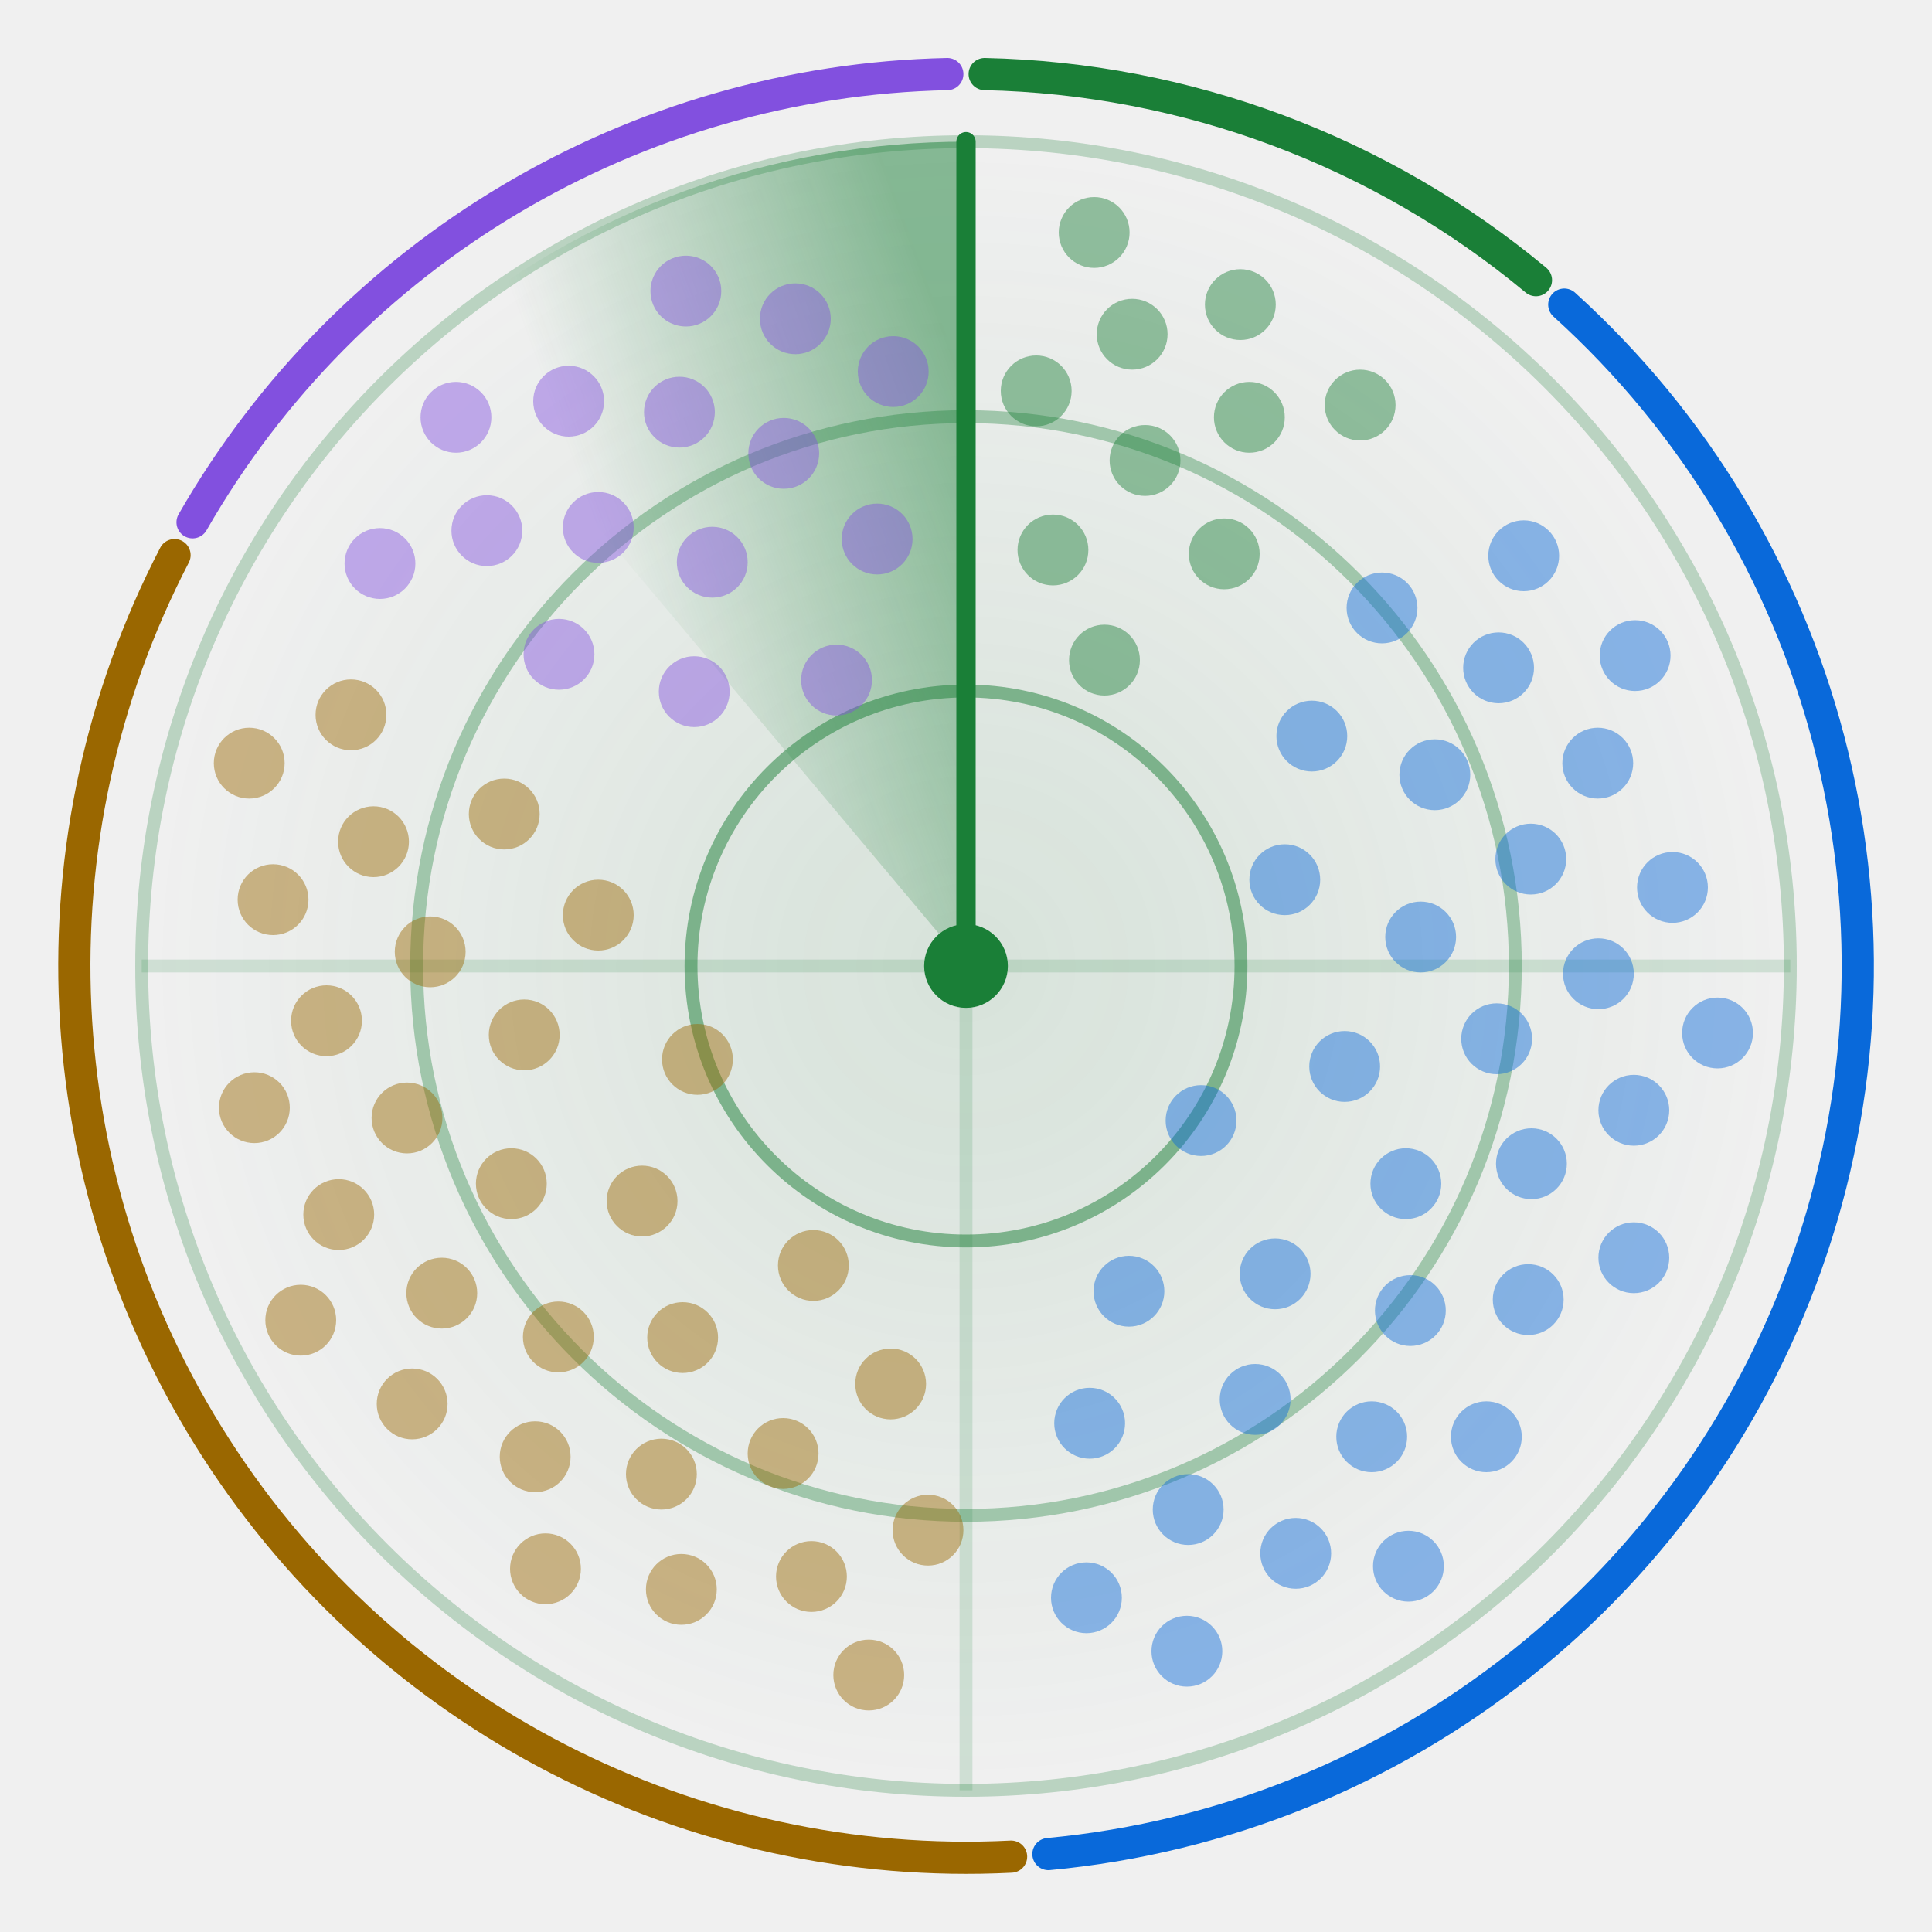
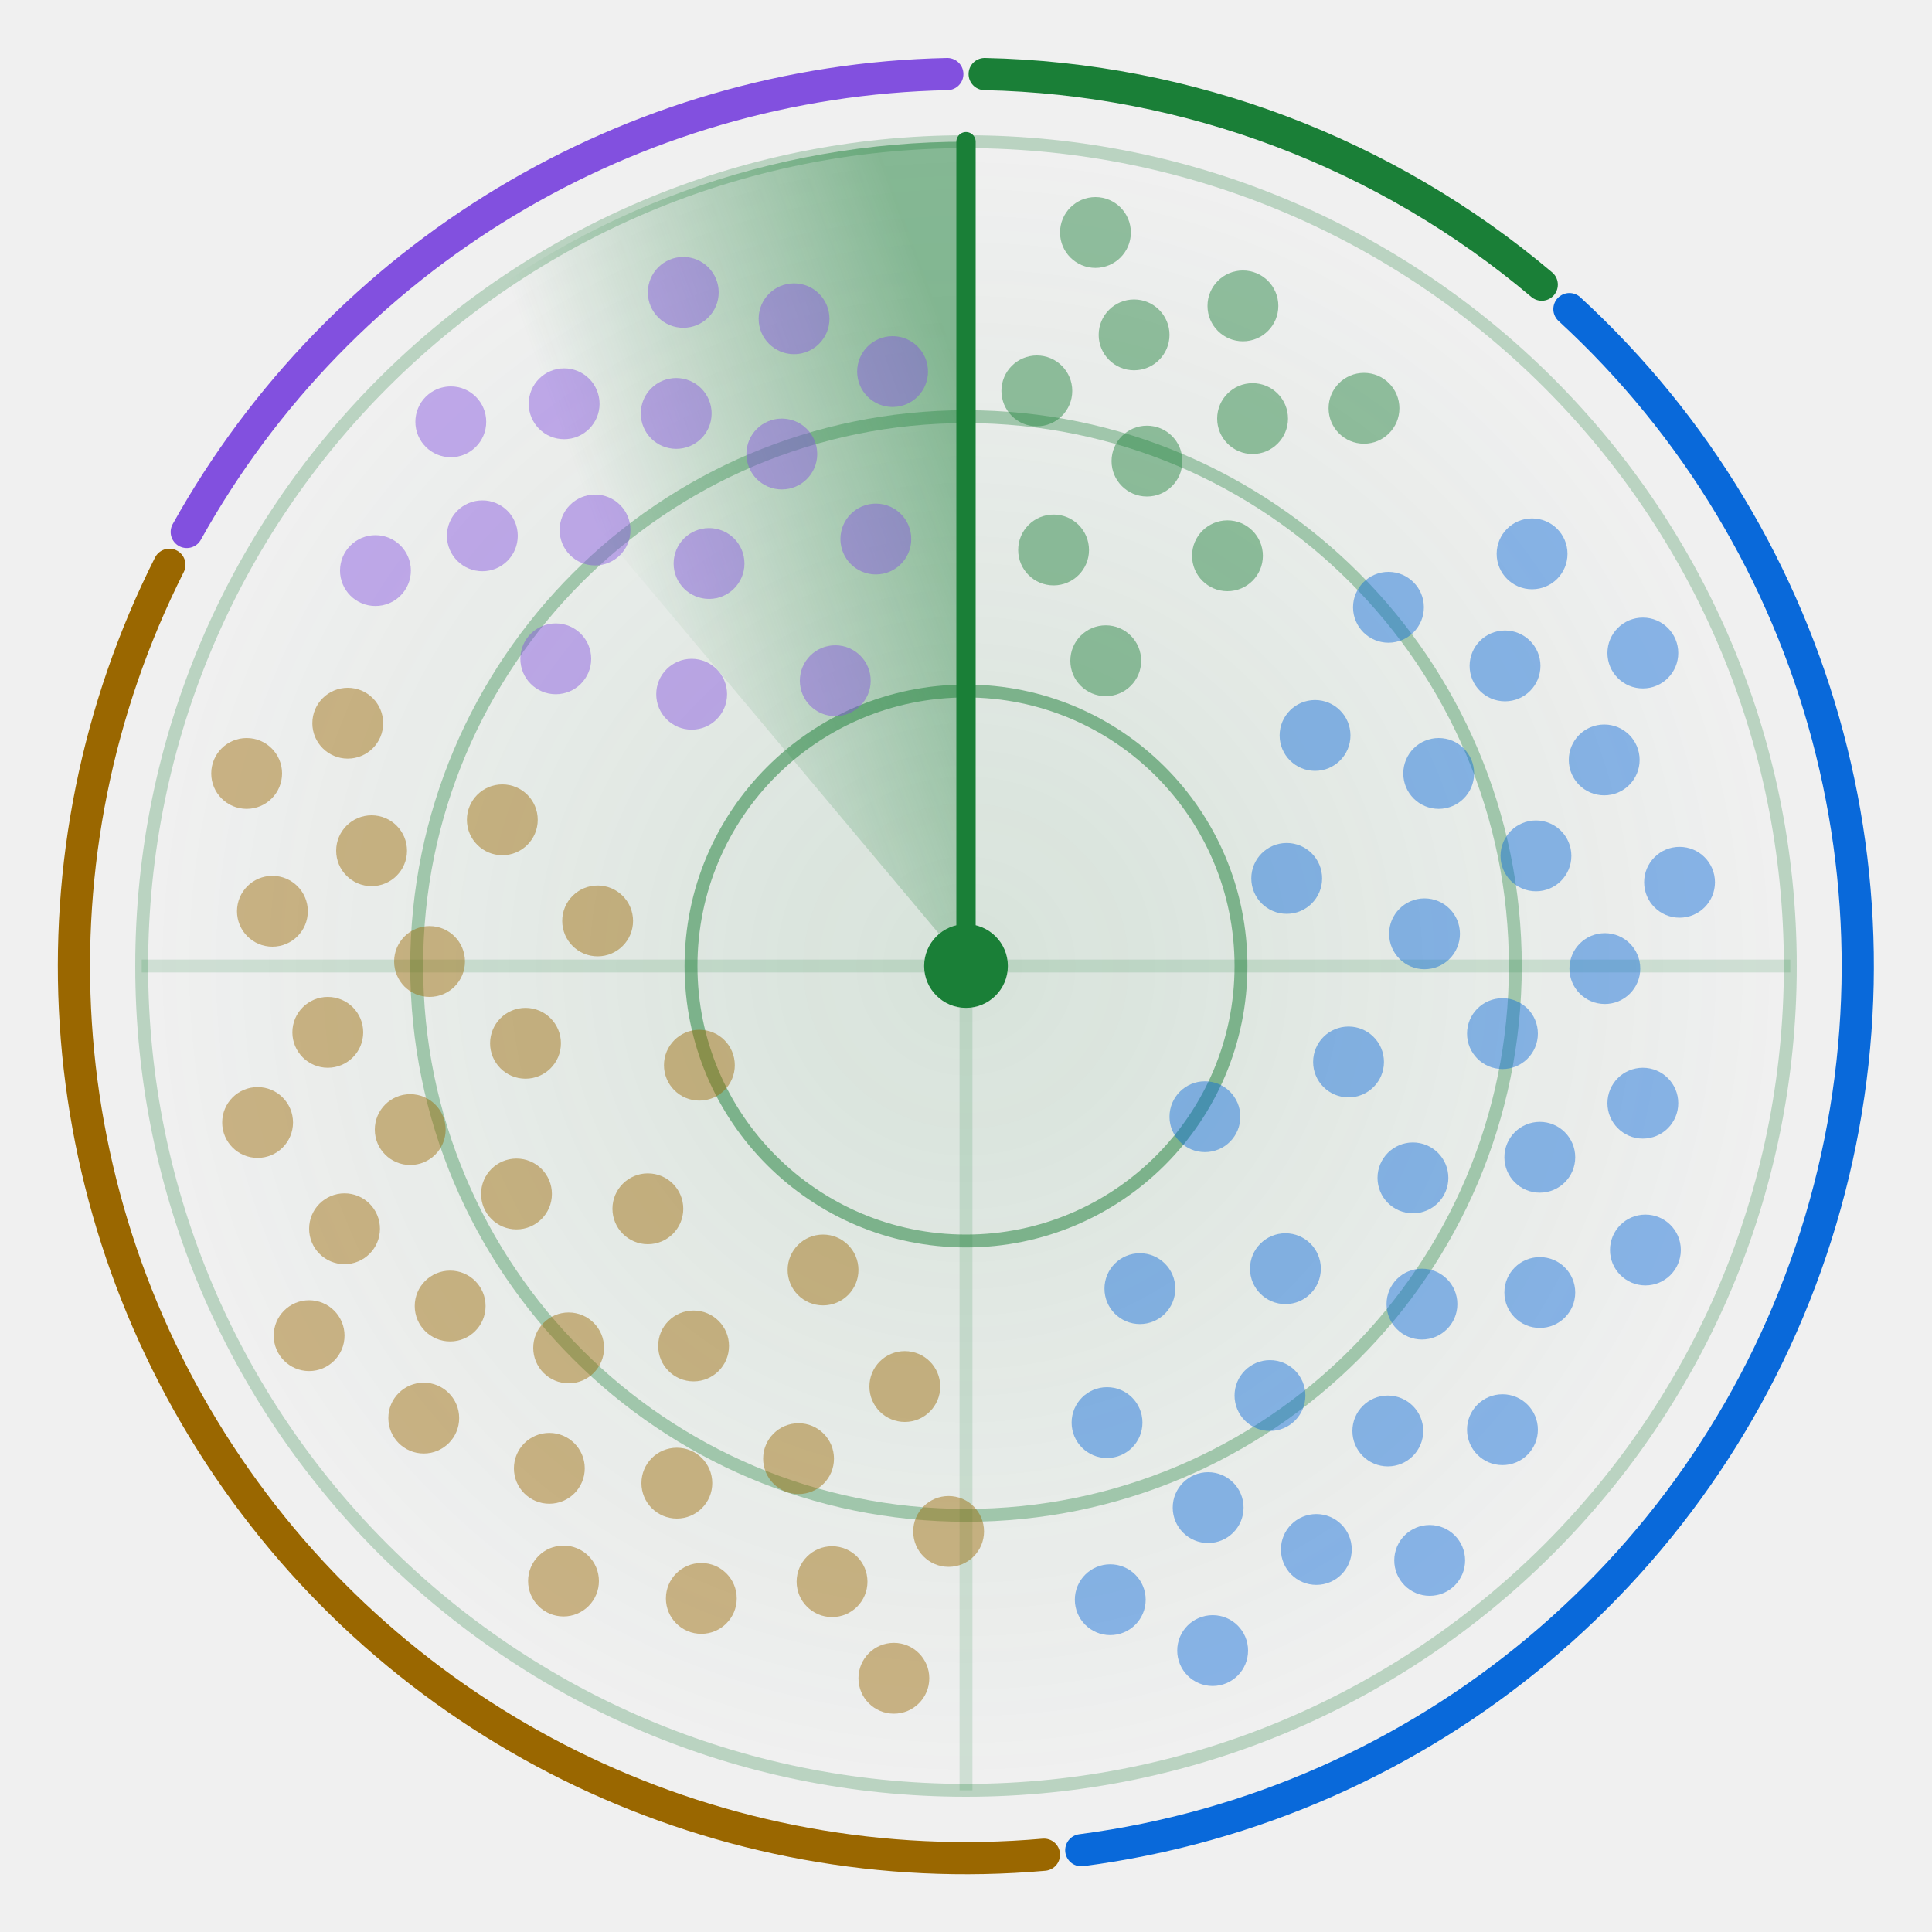
<svg xmlns="http://www.w3.org/2000/svg" width="300" height="300" viewBox="0 0 300 300" role="img" aria-labelledby="title">
  <style>.card{fill:#ffffff;stroke:#d1d9e0}.t{fill:#1f2328}.m{fill:#59636e}.ring{stroke:#1a7f37}.hub{fill:#1a7f37}.beam{stroke:#1a7f37}.s0,.s1,.g0,.g1{stop-color:#1a7f37}.a0{stop-color:#1a7f37}.a1{stop-color:#0969da}.dot.agents,.key.agents{fill:#1a7f37}.rim.agents{stroke:#1a7f37}.dot.apis,.key.apis{fill:#0969da}.rim.apis{stroke:#0969da}.dot.trials,.key.trials{fill:#9a6700}.rim.trials{stroke:#9a6700}.dot.aggregators,.key.aggregators{fill:#8250df}.rim.aggregators{stroke:#8250df}@media (prefers-color-scheme: dark) {.card{fill:#0d1117;stroke:#3d444d}.t{fill:#f0f6fc}.m{fill:#9198a1}.ring{stroke:#3fb950}.hub{fill:#3fb950}.beam{stroke:#3fb950}.s0,.s1,.g0,.g1{stop-color:#3fb950}.a0{stop-color:#3fb950}.a1{stop-color:#4493f8}.dot.agents,.key.agents{fill:#3fb950}.rim.agents{stroke:#3fb950}.dot.apis,.key.apis{fill:#4493f8}.rim.apis{stroke:#4493f8}.dot.trials,.key.trials{fill:#d29922}.rim.trials{stroke:#d29922}.dot.aggregators,.key.aggregators{fill:#ab7df8}.rim.aggregators{stroke:#ab7df8}}.rim{fill:none}.s0{stop-opacity:.5}.s1,.g1{stop-opacity:0}.g0{stop-opacity:.12}.dot{opacity:.45;animation:ping 6s linear infinite}@keyframes ping{0%,4%{opacity:1}55%,100%{opacity:.45}}.turning{animation:turn 6s linear infinite}@keyframes turn{to{transform:rotate(360deg)}}@media (prefers-reduced-motion: reduce) {.dot { animation: none; opacity: 1 } .turning { animation: none }}</style>
  <defs>
    <radialGradient id="glow">
      <stop class="g0" offset="0" />
      <stop class="g1" offset="1" />
    </radialGradient>
  </defs>
  <circle cx="150.0" cy="150.0" r="128.0" fill="url(#glow)" />
  <circle class="ring" cx="150.0" cy="150.0" r="42.7" fill="none" stroke-width="2" stroke-opacity=".5" />
  <circle class="ring" cx="150.0" cy="150.0" r="85.3" fill="none" stroke-width="2" stroke-opacity=".35" />
  <circle class="ring" cx="150.0" cy="150.0" r="128.0" fill="none" stroke-width="2" stroke-opacity=".25" />
  <path class="ring" d="M22.0 150.0H278.0M150.0 22.0V278.0" stroke-width="2" stroke-opacity=".15" />
-   <path class="rim agents" d="M152.9 11.5A138.5 138.5 0 0 1 238.5 43.5" stroke-width="5" stroke-linecap="round" />
-   <path class="rim apis" d="M242.9 47.3A138.5 138.5 0 0 1 162.8 287.9" stroke-width="5" stroke-linecap="round" />
-   <path class="rim trials" d="M157.0 288.3A138.5 138.5 0 0 1 27.1 86.2" stroke-width="5" stroke-linecap="round" />
-   <path class="rim aggregators" d="M29.9 81.1A138.5 138.5 0 0 1 147.1 11.5" stroke-width="5" stroke-linecap="round" />
+   <path class="rim agents" d="M152.9 11.5A138.5 138.5 0 0 1 239.4 44.2" stroke-width="5" stroke-linecap="round" />
+   <path class="rim apis" d="M243.7 48.0A138.5 138.5 0 0 1 167.9 287.3" stroke-width="5" stroke-linecap="round" />
+   <path class="rim trials" d="M162.1 288.0A138.5 138.5 0 0 1 26.3 87.7" stroke-width="5" stroke-linecap="round" />
+   <path class="rim aggregators" d="M29.0 82.6A138.5 138.5 0 0 1 147.1 11.5" stroke-width="5" stroke-linecap="round" />
  <defs>
    <linearGradient id="sweep" gradientUnits="userSpaceOnUse" x1="150.0" y1="60.4" x2="92.4" y2="81.4">
      <stop class="s0" offset="0" />
      <stop class="s1" offset="1" />
    </linearGradient>
  </defs>
  <g class="turning" style="transform-origin:150.0px 150.0px">
    <path fill="url(#sweep)" d="M150.0 150.0L67.7 51.9A128.0 128.0 0 0 1 150.0 22.0Z" />
    <line class="beam" x1="150.0" y1="150.0" x2="150.0" y2="22.0" stroke-width="3" stroke-linecap="round" />
  </g>
-   <circle class="dot agents" cx="171.5" cy="102.5" r="5.5" style="animation-delay:0.41s" />
-   <circle class="dot agents" cx="163.5" cy="85.4" r="5.5" style="animation-delay:0.20s" />
-   <circle class="dot agents" cx="190.1" cy="86.0" r="5.5" style="animation-delay:0.54s" />
-   <circle class="dot agents" cx="177.8" cy="71.5" r="5.5" style="animation-delay:0.33s" />
-   <circle class="dot agents" cx="160.9" cy="60.7" r="5.5" style="animation-delay:0.12s" />
-   <circle class="dot agents" cx="194.0" cy="64.8" r="5.5" style="animation-delay:0.46s" />
-   <circle class="dot agents" cx="175.8" cy="51.9" r="5.5" style="animation-delay:0.25s" />
-   <circle class="dot agents" cx="211.2" cy="62.9" r="5.5" style="animation-delay:0.58s" />
-   <circle class="dot agents" cx="192.6" cy="47.3" r="5.5" style="animation-delay:0.38s" />
-   <circle class="dot agents" cx="169.9" cy="36.1" r="5.5" style="animation-delay:0.17s" />
-   <circle class="dot apis" cx="186.5" cy="174.0" r="5.5" style="animation-delay:2.06s" />
-   <circle class="dot apis" cx="199.5" cy="136.6" r="5.5" style="animation-delay:1.25s" />
-   <circle class="dot apis" cx="175.3" cy="200.5" r="5.5" style="animation-delay:2.56s" />
-   <circle class="dot apis" cx="208.8" cy="165.6" r="5.5" style="animation-delay:1.75s" />
-   <circle class="dot apis" cx="203.7" cy="114.3" r="5.5" style="animation-delay:0.94s" />
-   <circle class="dot apis" cx="198.0" cy="197.8" r="5.5" style="animation-delay:2.25s" />
-   <circle class="dot apis" cx="220.6" cy="145.5" r="5.5" style="animation-delay:1.44s" />
-   <circle class="dot apis" cx="169.2" cy="221.0" r="5.5" style="animation-delay:2.75s" />
-   <circle class="dot apis" cx="218.3" cy="183.8" r="5.5" style="animation-delay:1.94s" />
-   <circle class="dot apis" cx="222.8" cy="120.3" r="5.5" style="animation-delay:1.13s" />
-   <circle class="dot apis" cx="194.9" cy="217.3" r="5.5" style="animation-delay:2.44s" />
-   <circle class="dot apis" cx="232.4" cy="161.3" r="5.5" style="animation-delay:1.63s" />
-   <circle class="dot apis" cx="214.6" cy="94.4" r="5.5" style="animation-delay:0.82s" />
-   <circle class="dot apis" cx="219.0" cy="203.5" r="5.5" style="animation-delay:2.13s" />
-   <circle class="dot apis" cx="237.7" cy="133.4" r="5.5" style="animation-delay:1.32s" />
-   <circle class="dot apis" cx="184.5" cy="234.4" r="5.5" style="animation-delay:2.63s" />
-   <circle class="dot apis" cx="237.8" cy="180.7" r="5.5" style="animation-delay:1.82s" />
-   <circle class="dot apis" cx="232.7" cy="103.7" r="5.5" style="animation-delay:1.01s" />
-   <circle class="dot apis" cx="213.0" cy="223.1" r="5.5" style="animation-delay:2.32s" />
-   <circle class="dot apis" cx="248.2" cy="151.2" r="5.5" style="animation-delay:1.51s" />
-   <circle class="dot apis" cx="168.7" cy="248.1" r="5.5" style="animation-delay:2.82s" />
-   <circle class="dot apis" cx="237.3" cy="201.8" r="5.5" style="animation-delay:2.01s" />
-   <circle class="dot apis" cx="248.1" cy="118.5" r="5.5" style="animation-delay:1.20s" />
-   <circle class="dot apis" cx="201.2" cy="241.2" r="5.5" style="animation-delay:2.51s" />
-   <circle class="dot apis" cx="253.7" cy="172.4" r="5.5" style="animation-delay:1.70s" />
-   <circle class="dot apis" cx="236.6" cy="86.3" r="5.5" style="animation-delay:0.89s" />
-   <circle class="dot apis" cx="230.8" cy="223.1" r="5.5" style="animation-delay:2.20s" />
-   <circle class="dot apis" cx="259.7" cy="137.8" r="5.5" style="animation-delay:1.39s" />
-   <circle class="dot apis" cx="184.3" cy="256.4" r="5.5" style="animation-delay:2.70s" />
-   <circle class="dot apis" cx="253.7" cy="195.3" r="5.5" style="animation-delay:1.89s" />
-   <circle class="dot apis" cx="253.9" cy="101.8" r="5.5" style="animation-delay:1.09s" />
-   <circle class="dot apis" cx="218.7" cy="243.2" r="5.5" style="animation-delay:2.39s" />
-   <circle class="dot apis" cx="266.7" cy="160.4" r="5.5" style="animation-delay:1.58s" />
-   <circle class="dot trials" cx="108.3" cy="164.5" r="5.5" style="animation-delay:4.18s" />
-   <circle class="dot trials" cx="126.3" cy="196.5" r="5.5" style="animation-delay:3.45s" />
-   <circle class="dot trials" cx="92.9" cy="142.1" r="5.5" style="animation-delay:4.63s" />
-   <circle class="dot trials" cx="99.7" cy="186.5" r="5.5" style="animation-delay:3.90s" />
-   <circle class="dot trials" cx="138.3" cy="214.9" r="5.5" style="animation-delay:3.17s" />
-   <circle class="dot trials" cx="81.4" cy="160.7" r="5.5" style="animation-delay:4.35s" />
-   <circle class="dot trials" cx="106.0" cy="207.7" r="5.5" style="animation-delay:3.62s" />
-   <circle class="dot trials" cx="78.3" cy="126.4" r="5.5" style="animation-delay:4.80s" />
-   <circle class="dot trials" cx="79.4" cy="183.8" r="5.5" style="animation-delay:4.07s" />
-   <circle class="dot trials" cx="121.6" cy="225.7" r="5.5" style="animation-delay:3.34s" />
-   <circle class="dot trials" cx="66.8" cy="147.8" r="5.5" style="animation-delay:4.53s" />
-   <circle class="dot trials" cx="86.7" cy="207.6" r="5.5" style="animation-delay:3.79s" />
-   <circle class="dot trials" cx="144.1" cy="237.6" r="5.5" style="animation-delay:3.06s" />
-   <circle class="dot trials" cx="63.2" cy="173.6" r="5.5" style="animation-delay:4.25s" />
-   <circle class="dot trials" cx="102.7" cy="228.9" r="5.5" style="animation-delay:3.52s" />
-   <circle class="dot trials" cx="58.0" cy="130.7" r="5.5" style="animation-delay:4.70s" />
-   <circle class="dot trials" cx="68.6" cy="200.8" r="5.5" style="animation-delay:3.97s" />
-   <circle class="dot trials" cx="126.0" cy="244.8" r="5.5" style="animation-delay:3.24s" />
-   <circle class="dot trials" cx="50.7" cy="158.5" r="5.5" style="animation-delay:4.42s" />
-   <circle class="dot trials" cx="83.1" cy="226.2" r="5.5" style="animation-delay:3.69s" />
-   <circle class="dot trials" cx="54.5" cy="111.0" r="5.5" style="animation-delay:4.87s" />
-   <circle class="dot trials" cx="52.6" cy="188.6" r="5.5" style="animation-delay:4.14s" />
-   <circle class="dot trials" cx="105.8" cy="246.8" r="5.5" style="animation-delay:3.41s" />
-   <circle class="dot trials" cx="42.4" cy="139.7" r="5.5" style="animation-delay:4.59s" />
-   <circle class="dot trials" cx="64.0" cy="218.0" r="5.5" style="animation-delay:3.86s" />
-   <circle class="dot trials" cx="134.9" cy="260.1" r="5.5" style="animation-delay:3.13s" />
-   <circle class="dot trials" cx="39.5" cy="172.0" r="5.5" style="animation-delay:4.31s" />
-   <circle class="dot trials" cx="84.7" cy="243.6" r="5.5" style="animation-delay:3.58s" />
-   <circle class="dot trials" cx="38.7" cy="118.5" r="5.5" style="animation-delay:4.76s" />
-   <circle class="dot trials" cx="46.7" cy="205.0" r="5.5" style="animation-delay:4.03s" />
-   <circle class="dot aggregators" cx="129.9" cy="105.6" r="5.5" style="animation-delay:5.59s" />
-   <circle class="dot aggregators" cx="107.8" cy="107.4" r="5.5" style="animation-delay:5.25s" />
-   <circle class="dot aggregators" cx="136.2" cy="83.7" r="5.5" style="animation-delay:5.80s" />
-   <circle class="dot aggregators" cx="110.6" cy="87.3" r="5.5" style="animation-delay:5.46s" />
-   <circle class="dot aggregators" cx="86.8" cy="101.6" r="5.5" style="animation-delay:5.12s" />
-   <circle class="dot aggregators" cx="121.7" cy="70.4" r="5.5" style="animation-delay:5.67s" />
-   <circle class="dot aggregators" cx="92.9" cy="81.9" r="5.5" style="animation-delay:5.33s" />
-   <circle class="dot aggregators" cx="138.7" cy="57.7" r="5.5" style="animation-delay:5.88s" />
-   <circle class="dot aggregators" cx="105.5" cy="64.0" r="5.5" style="animation-delay:5.54s" />
-   <circle class="dot aggregators" cx="75.6" cy="82.4" r="5.5" style="animation-delay:5.20s" />
-   <circle class="dot aggregators" cx="123.5" cy="49.5" r="5.5" style="animation-delay:5.75s" />
-   <circle class="dot aggregators" cx="88.3" cy="62.3" r="5.5" style="animation-delay:5.41s" />
-   <circle class="dot aggregators" cx="59.0" cy="87.5" r="5.5" style="animation-delay:5.07s" />
-   <circle class="dot aggregators" cx="106.5" cy="45.2" r="5.5" style="animation-delay:5.62s" />
-   <circle class="dot aggregators" cx="70.8" cy="64.8" r="5.5" style="animation-delay:5.28s" />
+   <circle class="dot agents" cx="171.7" cy="102.6" r="5.5" style="animation-delay:0.41s" />
+   <circle class="dot agents" cx="163.6" cy="85.4" r="5.5" style="animation-delay:0.20s" />
+   <circle class="dot agents" cx="190.6" cy="86.3" r="5.5" style="animation-delay:0.54s" />
+   <circle class="dot agents" cx="178.1" cy="71.6" r="5.5" style="animation-delay:0.33s" />
+   <circle class="dot agents" cx="161.0" cy="60.7" r="5.5" style="animation-delay:0.12s" />
+   <circle class="dot agents" cx="194.5" cy="65.0" r="5.5" style="animation-delay:0.46s" />
+   <circle class="dot agents" cx="176.1" cy="52.0" r="5.5" style="animation-delay:0.25s" />
+   <circle class="dot agents" cx="211.8" cy="63.4" r="5.5" style="animation-delay:0.59s" />
+   <circle class="dot agents" cx="193.0" cy="47.5" r="5.5" style="animation-delay:0.38s" />
+   <circle class="dot agents" cx="170.1" cy="36.1" r="5.5" style="animation-delay:0.17s" />
+   <circle class="dot apis" cx="187.1" cy="173.4" r="5.5" style="animation-delay:2.04s" />
+   <circle class="dot apis" cx="199.8" cy="136.4" r="5.5" style="animation-delay:1.25s" />
+   <circle class="dot apis" cx="177.0" cy="200.1" r="5.5" style="animation-delay:2.53s" />
+   <circle class="dot apis" cx="209.4" cy="164.9" r="5.5" style="animation-delay:1.74s" />
+   <circle class="dot apis" cx="204.2" cy="114.2" r="5.5" style="animation-delay:0.94s" />
+   <circle class="dot apis" cx="199.6" cy="197.0" r="5.5" style="animation-delay:2.22s" />
+   <circle class="dot apis" cx="221.2" cy="145.0" r="5.5" style="animation-delay:1.43s" />
+   <circle class="dot apis" cx="171.9" cy="220.9" r="5.5" style="animation-delay:2.71s" />
+   <circle class="dot apis" cx="219.4" cy="182.9" r="5.5" style="animation-delay:1.92s" />
+   <circle class="dot apis" cx="223.4" cy="120.1" r="5.5" style="animation-delay:1.13s" />
+   <circle class="dot apis" cx="197.2" cy="216.7" r="5.5" style="animation-delay:2.41s" />
+   <circle class="dot apis" cx="233.3" cy="160.5" r="5.5" style="animation-delay:1.62s" />
+   <circle class="dot apis" cx="215.6" cy="94.3" r="5.5" style="animation-delay:0.83s" />
+   <circle class="dot apis" cx="220.8" cy="202.5" r="5.5" style="animation-delay:2.11s" />
+   <circle class="dot apis" cx="238.5" cy="132.9" r="5.5" style="animation-delay:1.32s" />
+   <circle class="dot apis" cx="187.6" cy="234.1" r="5.5" style="animation-delay:2.60s" />
+   <circle class="dot apis" cx="239.1" cy="179.7" r="5.5" style="animation-delay:1.81s" />
+   <circle class="dot apis" cx="233.7" cy="103.4" r="5.5" style="animation-delay:1.01s" />
+   <circle class="dot apis" cx="215.5" cy="222.2" r="5.5" style="animation-delay:2.30s" />
+   <circle class="dot apis" cx="249.2" cy="150.4" r="5.5" style="animation-delay:1.50s" />
+   <circle class="dot apis" cx="172.4" cy="248.4" r="5.5" style="animation-delay:2.79s" />
+   <circle class="dot apis" cx="239.1" cy="200.7" r="5.5" style="animation-delay:1.99s" />
+   <circle class="dot apis" cx="249.1" cy="118.0" r="5.5" style="animation-delay:1.20s" />
+   <circle class="dot apis" cx="204.4" cy="240.6" r="5.5" style="animation-delay:2.48s" />
+   <circle class="dot apis" cx="255.1" cy="171.3" r="5.5" style="animation-delay:1.69s" />
+   <circle class="dot apis" cx="237.9" cy="86.0" r="5.5" style="animation-delay:0.90s" />
+   <circle class="dot apis" cx="233.3" cy="222.0" r="5.5" style="animation-delay:2.18s" />
+   <circle class="dot apis" cx="260.8" cy="137.0" r="5.5" style="animation-delay:1.39s" />
+   <circle class="dot apis" cx="188.3" cy="256.3" r="5.5" style="animation-delay:2.67s" />
+   <circle class="dot apis" cx="255.5" cy="194.1" r="5.5" style="animation-delay:1.88s" />
+   <circle class="dot apis" cx="255.1" cy="101.4" r="5.5" style="animation-delay:1.09s" />
+   <circle class="dot apis" cx="222.0" cy="242.3" r="5.5" style="animation-delay:2.37s" />
+   <circle class="dot trials" cx="108.6" cy="165.4" r="5.5" style="animation-delay:4.16s" />
+   <circle class="dot trials" cx="127.8" cy="197.2" r="5.5" style="animation-delay:3.42s" />
+   <circle class="dot trials" cx="92.8" cy="143.0" r="5.5" style="animation-delay:4.62s" />
+   <circle class="dot trials" cx="100.6" cy="187.7" r="5.5" style="animation-delay:3.88s" />
+   <circle class="dot trials" cx="140.5" cy="215.3" r="5.5" style="animation-delay:3.14s" />
+   <circle class="dot trials" cx="81.6" cy="162.0" r="5.5" style="animation-delay:4.33s" />
+   <circle class="dot trials" cx="107.7" cy="209.0" r="5.5" style="animation-delay:3.59s" />
+   <circle class="dot trials" cx="78.0" cy="127.3" r="5.5" style="animation-delay:4.79s" />
+   <circle class="dot trials" cx="80.2" cy="185.4" r="5.5" style="animation-delay:4.05s" />
+   <circle class="dot trials" cx="124.0" cy="226.5" r="5.5" style="animation-delay:3.31s" />
+   <circle class="dot trials" cx="66.7" cy="149.3" r="5.5" style="animation-delay:4.51s" />
+   <circle class="dot trials" cx="88.3" cy="209.3" r="5.5" style="animation-delay:3.77s" />
+   <circle class="dot trials" cx="147.3" cy="237.8" r="5.5" style="animation-delay:3.03s" />
+   <circle class="dot trials" cx="63.7" cy="175.4" r="5.5" style="animation-delay:4.23s" />
+   <circle class="dot trials" cx="105.1" cy="230.3" r="5.5" style="animation-delay:3.49s" />
+   <circle class="dot trials" cx="57.7" cy="132.1" r="5.5" style="animation-delay:4.68s" />
+   <circle class="dot trials" cx="69.9" cy="202.8" r="5.5" style="animation-delay:3.94s" />
+   <circle class="dot trials" cx="129.2" cy="245.6" r="5.5" style="animation-delay:3.20s" />
+   <circle class="dot trials" cx="50.9" cy="160.3" r="5.5" style="animation-delay:4.40s" />
+   <circle class="dot trials" cx="85.3" cy="228.0" r="5.5" style="animation-delay:3.66s" />
+   <circle class="dot trials" cx="54.0" cy="112.3" r="5.5" style="animation-delay:4.86s" />
+   <circle class="dot trials" cx="53.5" cy="190.8" r="5.5" style="animation-delay:4.12s" />
+   <circle class="dot trials" cx="108.9" cy="248.2" r="5.5" style="animation-delay:3.38s" />
+   <circle class="dot trials" cx="42.3" cy="141.5" r="5.5" style="animation-delay:4.58s" />
+   <circle class="dot trials" cx="65.8" cy="220.2" r="5.5" style="animation-delay:3.84s" />
+   <circle class="dot trials" cx="138.8" cy="260.6" r="5.5" style="animation-delay:3.10s" />
+   <circle class="dot trials" cx="40.0" cy="174.3" r="5.5" style="animation-delay:4.29s" />
+   <circle class="dot trials" cx="87.5" cy="245.5" r="5.5" style="animation-delay:3.55s" />
+   <circle class="dot trials" cx="38.3" cy="120.1" r="5.5" style="animation-delay:4.75s" />
+   <circle class="dot trials" cx="48.0" cy="207.4" r="5.5" style="animation-delay:4.01s" />
+   <circle class="dot aggregators" cx="129.7" cy="105.7" r="5.5" style="animation-delay:5.59s" />
+   <circle class="dot aggregators" cx="107.4" cy="107.8" r="5.5" style="animation-delay:5.24s" />
+   <circle class="dot aggregators" cx="136.0" cy="83.7" r="5.5" style="animation-delay:5.80s" />
+   <circle class="dot aggregators" cx="110.1" cy="87.5" r="5.5" style="animation-delay:5.46s" />
+   <circle class="dot aggregators" cx="86.3" cy="102.3" r="5.5" style="animation-delay:5.11s" />
+   <circle class="dot aggregators" cx="121.4" cy="70.5" r="5.5" style="animation-delay:5.67s" />
+   <circle class="dot aggregators" cx="92.4" cy="82.3" r="5.5" style="animation-delay:5.33s" />
+   <circle class="dot aggregators" cx="138.6" cy="57.7" r="5.5" style="animation-delay:5.88s" />
+   <circle class="dot aggregators" cx="105.0" cy="64.2" r="5.5" style="animation-delay:5.54s" />
+   <circle class="dot aggregators" cx="74.9" cy="83.2" r="5.5" style="animation-delay:5.19s" />
+   <circle class="dot aggregators" cx="123.3" cy="49.5" r="5.5" style="animation-delay:5.75s" />
+   <circle class="dot aggregators" cx="87.6" cy="62.7" r="5.5" style="animation-delay:5.41s" />
+   <circle class="dot aggregators" cx="58.3" cy="88.6" r="5.5" style="animation-delay:5.06s" />
+   <circle class="dot aggregators" cx="106.1" cy="45.4" r="5.5" style="animation-delay:5.62s" />
+   <circle class="dot aggregators" cx="70.0" cy="65.5" r="5.5" style="animation-delay:5.28s" />
  <circle class="hub" cx="150.0" cy="150.0" r="6.5" />
</svg>
